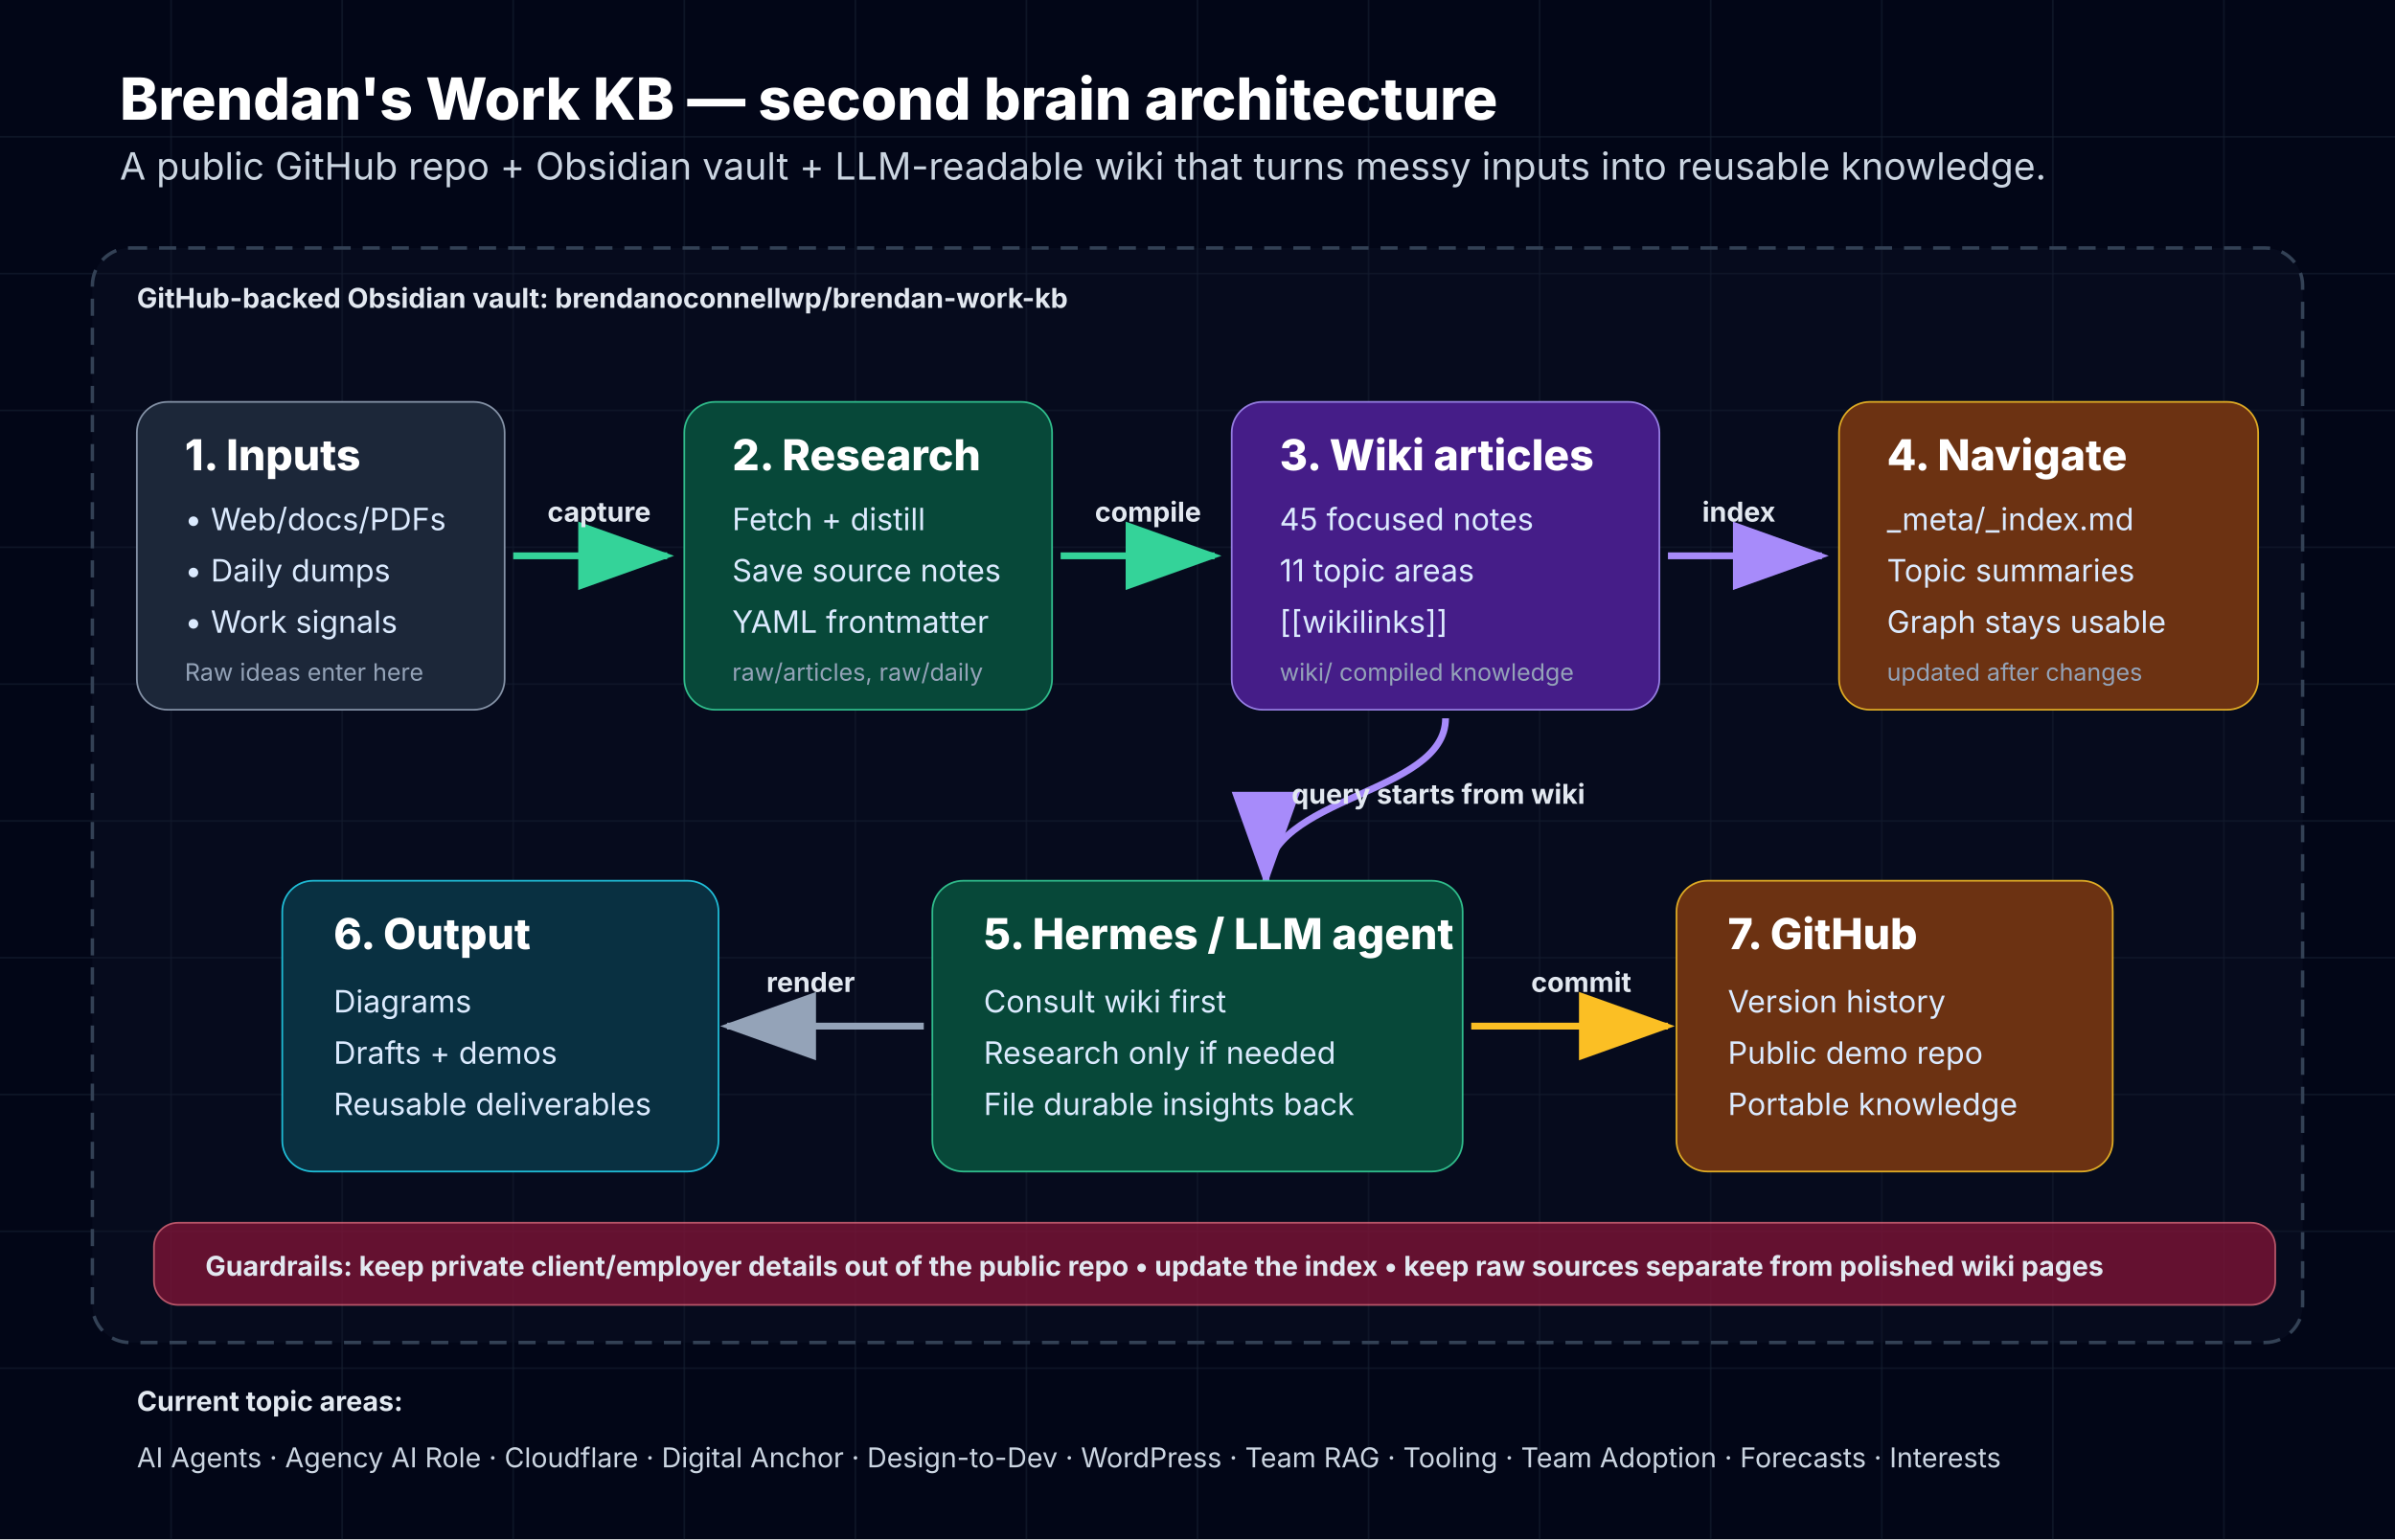
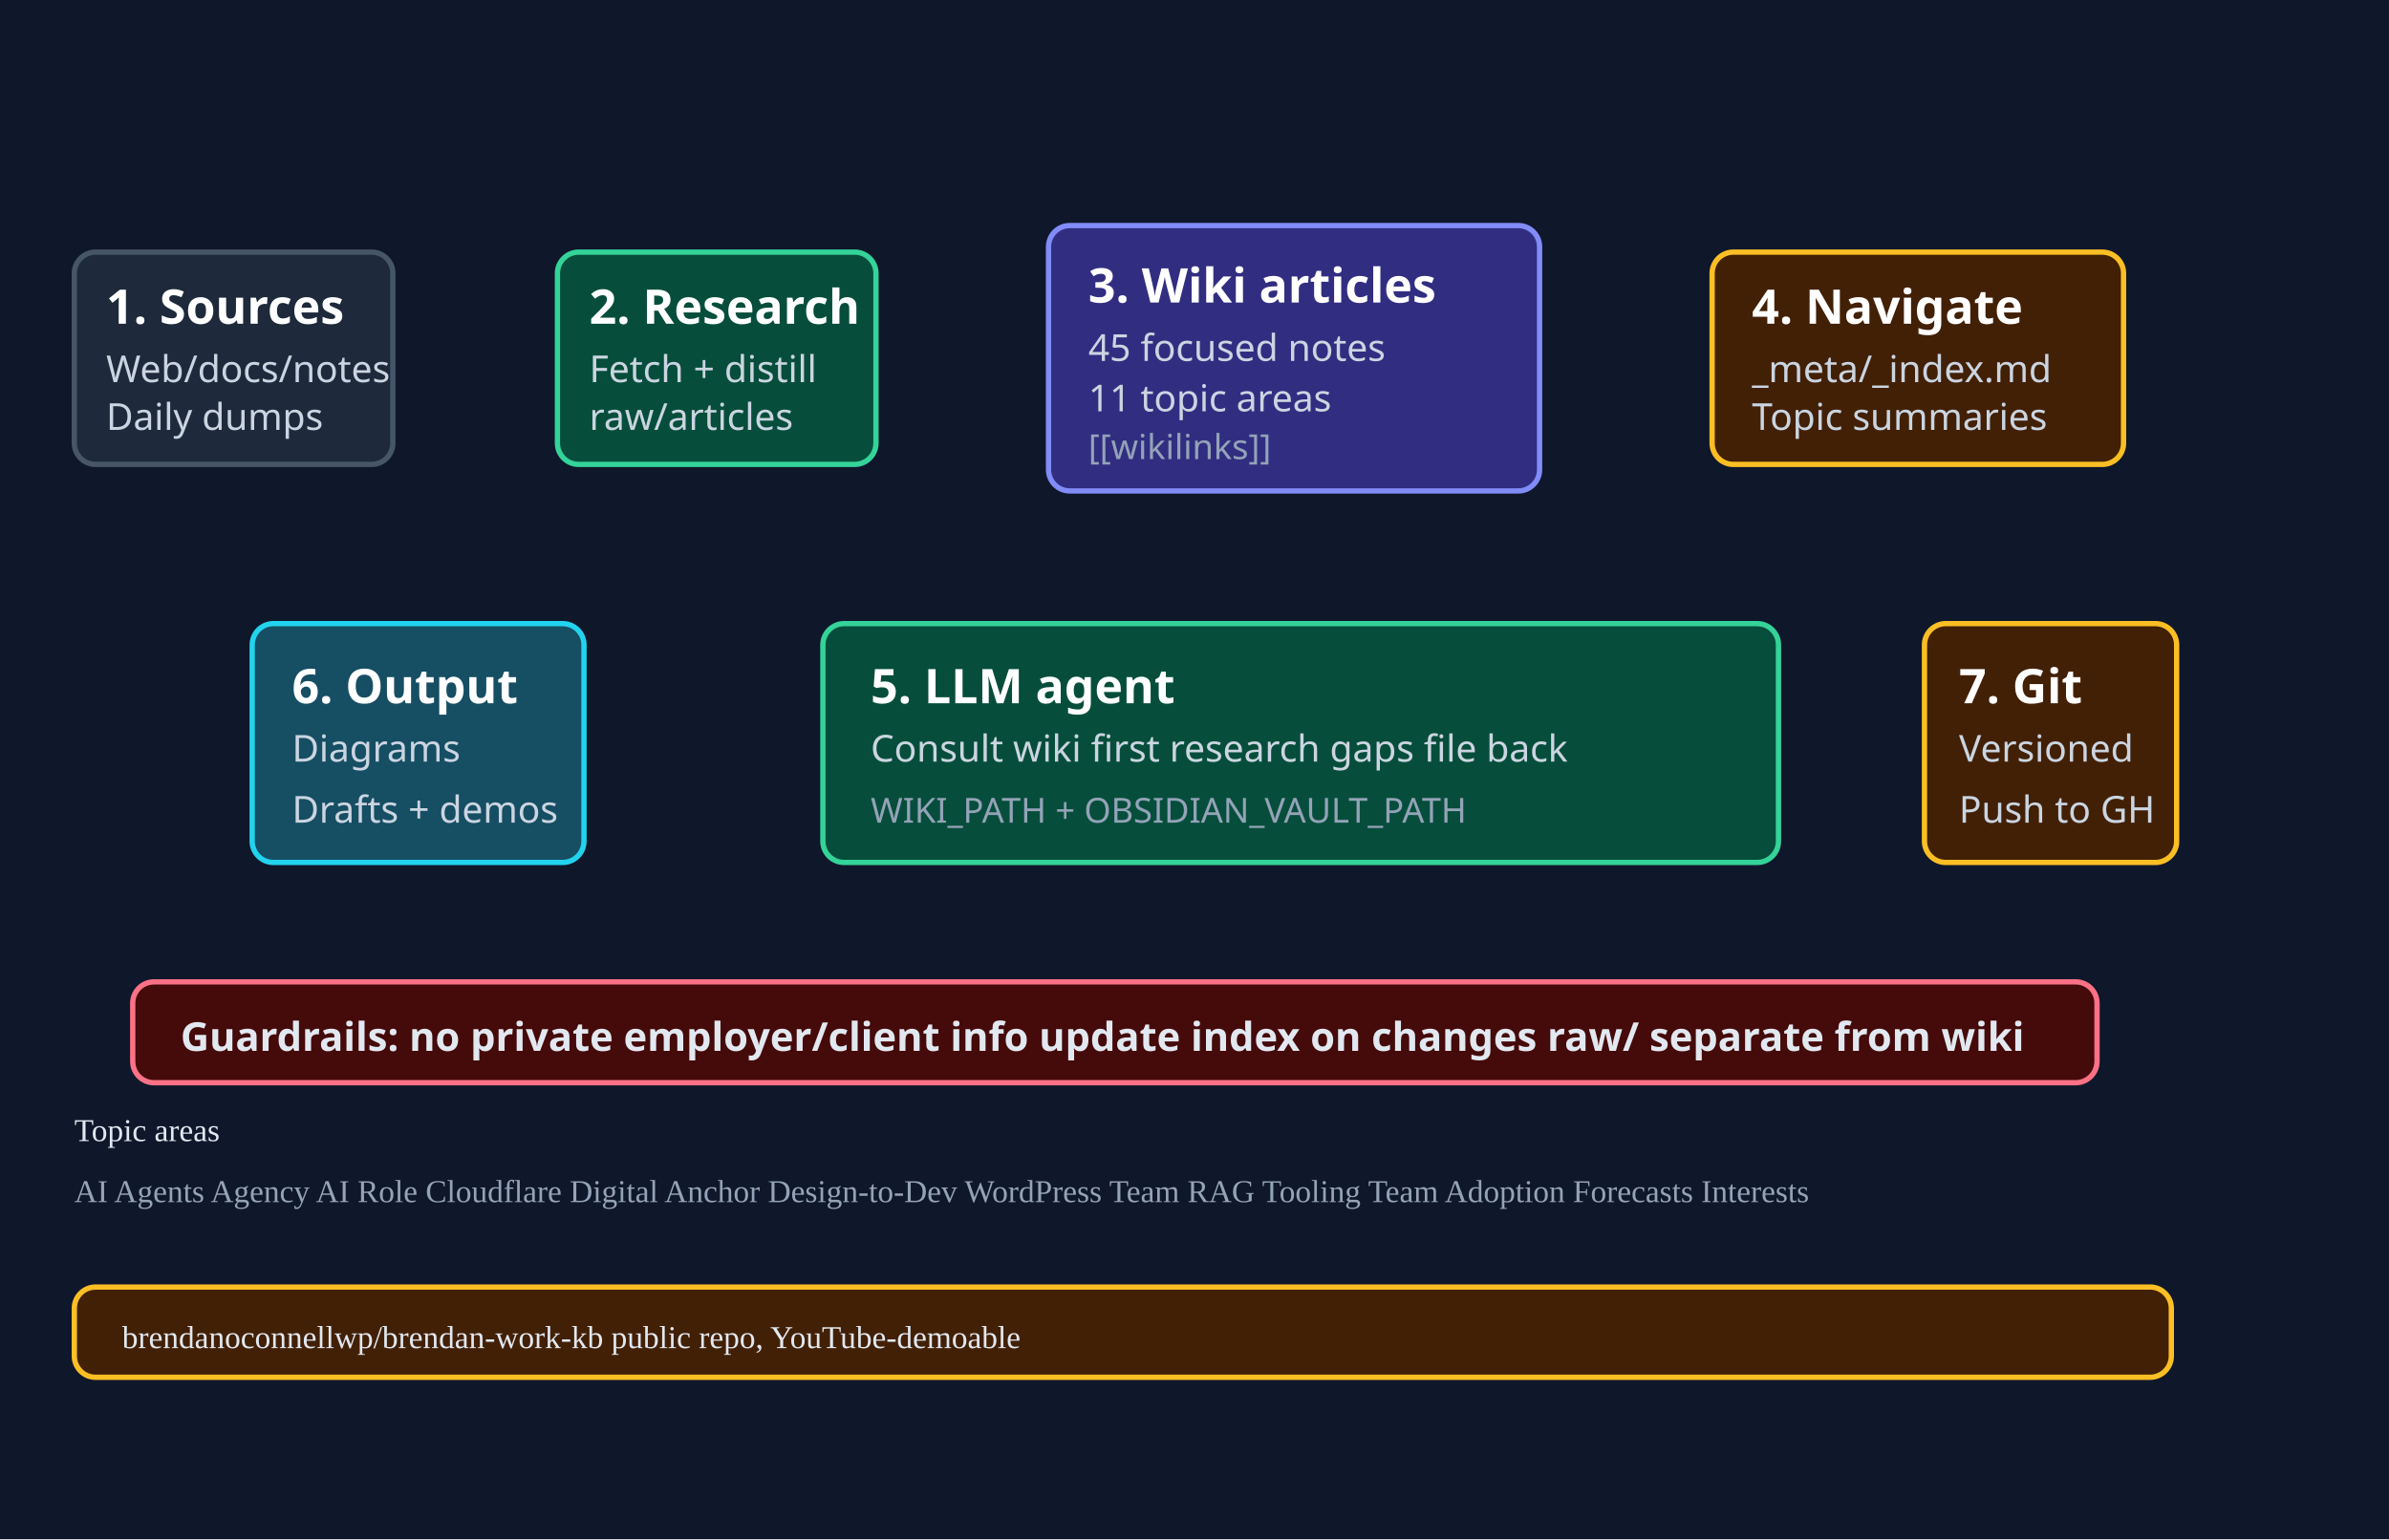
- <svg xmlns="http://www.w3.org/2000/svg" width="1400" height="900" viewBox="0 0 1400 900" role="img" aria-labelledby="title desc">
+ <svg xmlns="http://www.w3.org/2000/svg" width="900" height="580" viewBox="0 0 900 580" role="img" aria-labelledby="t d">
  <defs>
    <style>
-       .bg { fill: #020617; }
-       .grid { stroke: #1e293b; stroke-width: 1; opacity: 0.55; }
-       .boundary { fill: rgba(15, 23, 42, 0.34); stroke: #334155; stroke-width: 2; stroke-dasharray: 10 7; }
-       .box-base { fill: #0f172a; }
-       .source { fill: #1e293b; stroke: #94a3b8; }
-       .process { fill: #064e3b; stroke: #34d399; }
-       .store { fill: #4c1d95; stroke: #a78bfa; }
-       .nav { fill: #78350f; stroke: #fbbf24; }
-       .human { fill: #083344; stroke: #22d3ee; }
-       .guard { fill: #881337; stroke: #fb7185; }
-       .title { fill: #ffffff; font-family: Inter, Arial, sans-serif; font-weight: 800; font-size: 34px; }
-       .subtitle { fill: #cbd5e1; font-family: Inter, Arial, sans-serif; font-size: 22px; }
-       .h { fill: #ffffff; font-family: Inter, Arial, sans-serif; font-weight: 800; font-size: 25px; }
-       .t { fill: #dbeafe; font-family: Inter, Arial, sans-serif; font-size: 18px; }
-       .small { fill: #cbd5e1; font-family: Inter, Arial, sans-serif; font-size: 16px; }
-       .tiny { fill: #94a3b8; font-family: Inter, Arial, sans-serif; font-size: 14px; }
-       .label { fill: #e2e8f0; font-family: Inter, Arial, sans-serif; font-size: 16px; font-weight: 700; }
-       .arrow { fill: none; stroke: #94a3b8; stroke-width: 4; marker-end: url(#arrow); }
-       .arrow-green { fill: none; stroke: #34d399; stroke-width: 4; marker-end: url(#arrow-green); }
-       .arrow-purple { fill: none; stroke: #a78bfa; stroke-width: 4; marker-end: url(#arrow-purple); }
-       .arrow-yellow { fill: none; stroke: #fbbf24; stroke-width: 4; marker-end: url(#arrow-yellow); }
+       .bg { fill: #0f172a; }
+       .box { fill: #1e293b; stroke: #475569; stroke-width: 2; }
+       .g { fill: #064e3b; stroke: #34d399; stroke-width: 2; }
+       .p { fill: #312e81; stroke: #818cf8; stroke-width: 2; }
+       .y { fill: #422006; stroke: #fbbf24; stroke-width: 2; }
+       .c { fill: #164e63; stroke: #22d3ee; stroke-width: 2; }
+       .r { fill: #450a0a; stroke: #fb7185; stroke-width: 2; }
+       .h { fill: #fff; font: bold 18px system-ui,sans-serif; }
+       .t { fill: #cbd5e1; font: 14px system-ui,sans-serif; }
+       .s { fill: #94a3b8; font: 13px system-ui,sans-serif; }
+       .l { fill: #e2e8f0; font: bold 15px system-ui,sans-serif; }
    </style>
-     <marker id="arrow" markerWidth="14" markerHeight="10" refX="13" refY="5" orient="auto">
-       <polygon points="0 0, 14 5, 0 10" fill="#94a3b8" />
-     </marker>
-     <marker id="arrow-green" markerWidth="14" markerHeight="10" refX="13" refY="5" orient="auto">
-       <polygon points="0 0, 14 5, 0 10" fill="#34d399" />
-     </marker>
-     <marker id="arrow-purple" markerWidth="14" markerHeight="10" refX="13" refY="5" orient="auto">
-       <polygon points="0 0, 14 5, 0 10" fill="#a78bfa" />
-     </marker>
-     <marker id="arrow-yellow" markerWidth="14" markerHeight="10" refX="13" refY="5" orient="auto">
-       <polygon points="0 0, 14 5, 0 10" fill="#fbbf24" />
-     </marker>
  </defs>
-   <rect class="bg" width="1400" height="900" />
-   <g opacity="0.75">
-     <path class="grid" d="M0 80H1400 M0 160H1400 M0 240H1400 M0 320H1400 M0 400H1400 M0 480H1400 M0 560H1400 M0 640H1400 M0 720H1400 M0 800H1400" />
-     <path class="grid" d="M100 0V900 M200 0V900 M300 0V900 M400 0V900 M500 0V900 M600 0V900 M700 0V900 M800 0V900 M900 0V900 M1000 0V900 M1100 0V900 M1200 0V900 M1300 0V900" />
-   </g>
-   <text x="70" y="70" class="title">Brendan's Work KB — second brain architecture</text>
-   <text x="70" y="105" class="subtitle">A public GitHub repo + Obsidian vault + LLM-readable wiki that turns messy inputs into reusable knowledge.</text>
-   <rect x="54" y="145" width="1292" height="640" rx="22" class="boundary" />
-   <text x="80" y="180" class="label">GitHub-backed Obsidian vault: brendanoconnellwp/brendan-work-kb</text>
-   <g>
-     <rect x="80" y="235" width="215" height="180" rx="18" class="box-base" />
-     <rect x="80" y="235" width="215" height="180" rx="18" class="source" opacity="0.88" />
-     <text x="108" y="275" class="h">1. Inputs</text>
-     <text x="108" y="310" class="t">• Web/docs/PDFs</text>
-     <text x="108" y="340" class="t">• Daily dumps</text>
-     <text x="108" y="370" class="t">• Work signals</text>
-     <text x="108" y="398" class="tiny">Raw ideas enter here</text>
-   </g>
-   <path d="M 300 325 L 390 325" class="arrow-green" />
-   <text x="320" y="305" class="label">capture</text>
-   <g>
-     <rect x="400" y="235" width="215" height="180" rx="18" class="box-base" />
-     <rect x="400" y="235" width="215" height="180" rx="18" class="process" opacity="0.88" />
-     <text x="428" y="275" class="h">2. Research</text>
-     <text x="428" y="310" class="t">Fetch + distill</text>
-     <text x="428" y="340" class="t">Save source notes</text>
-     <text x="428" y="370" class="t">YAML frontmatter</text>
-     <text x="428" y="398" class="tiny">raw/articles, raw/daily</text>
-   </g>
-   <path d="M 620 325 L 710 325" class="arrow-green" />
-   <text x="640" y="305" class="label">compile</text>
-   <g>
-     <rect x="720" y="235" width="250" height="180" rx="18" class="box-base" />
-     <rect x="720" y="235" width="250" height="180" rx="18" class="store" opacity="0.88" />
-     <text x="748" y="275" class="h">3. Wiki articles</text>
-     <text x="748" y="310" class="t">45 focused notes</text>
-     <text x="748" y="340" class="t">11 topic areas</text>
-     <text x="748" y="370" class="t">[[wikilinks]]</text>
-     <text x="748" y="398" class="tiny">wiki/ compiled knowledge</text>
-   </g>
-   <path d="M 975 325 L 1065 325" class="arrow-purple" />
-   <text x="995" y="305" class="label">index</text>
-   <g>
-     <rect x="1075" y="235" width="245" height="180" rx="18" class="box-base" />
-     <rect x="1075" y="235" width="245" height="180" rx="18" class="nav" opacity="0.88" />
-     <text x="1103" y="275" class="h">4. Navigate</text>
-     <text x="1103" y="310" class="t">_meta/_index.md</text>
-     <text x="1103" y="340" class="t">Topic summaries</text>
-     <text x="1103" y="370" class="t">Graph stays usable</text>
-     <text x="1103" y="398" class="tiny">updated after changes</text>
-   </g>
-   <path d="M 845 420 C 845 465 740 465 740 515" class="arrow-purple" />
-   <text x="755" y="470" class="label">query starts from wiki</text>
-   <g>
-     <rect x="545" y="515" width="310" height="170" rx="18" class="box-base" />
-     <rect x="545" y="515" width="310" height="170" rx="18" class="process" opacity="0.88" />
-     <text x="575" y="555" class="h">5. Hermes / LLM agent</text>
-     <text x="575" y="592" class="t">Consult wiki first</text>
-     <text x="575" y="622" class="t">Research only if needed</text>
-     <text x="575" y="652" class="t">File durable insights back</text>
-   </g>
-   <path d="M 540 600 L 425 600" class="arrow" />
-   <text x="448" y="580" class="label">render</text>
-   <g>
-     <rect x="165" y="515" width="255" height="170" rx="18" class="box-base" />
-     <rect x="165" y="515" width="255" height="170" rx="18" class="human" opacity="0.88" />
-     <text x="195" y="555" class="h">6. Output</text>
-     <text x="195" y="592" class="t">Diagrams</text>
-     <text x="195" y="622" class="t">Drafts + demos</text>
-     <text x="195" y="652" class="t">Reusable deliverables</text>
-   </g>
-   <path d="M 860 600 L 975 600" class="arrow-yellow" />
-   <text x="895" y="580" class="label">commit</text>
-   <g>
-     <rect x="980" y="515" width="255" height="170" rx="18" class="box-base" />
-     <rect x="980" y="515" width="255" height="170" rx="18" class="nav" opacity="0.88" />
-     <text x="1010" y="555" class="h">7. GitHub</text>
-     <text x="1010" y="592" class="t">Version history</text>
-     <text x="1010" y="622" class="t">Public demo repo</text>
-     <text x="1010" y="652" class="t">Portable knowledge</text>
-   </g>
-   <g>
-     <rect x="90" y="715" width="1240" height="48" rx="14" class="guard" opacity="0.72" />
-     <text x="120" y="746" class="label">Guardrails: keep private client/employer details out of the public repo • update the index • keep raw sources separate from polished wiki pages</text>
-   </g>
-   <text x="80" y="825" class="label">Current topic areas:</text>
-   <text x="80" y="858" class="small">AI Agents · Agency AI Role · Cloudflare · Digital Anchor · Design-to-Dev · WordPress · Team RAG · Tooling · Team Adoption · Forecasts · Interests</text>
+   <rect class="bg" width="900" height="580" />
+   <rect x="28" y="95" width="120" height="80" rx="8" class="box" />
+   <text x="40" y="122" class="h">1. Sources</text>
+   <text x="40" y="144" class="t">Web/docs/notes</text>
+   <text x="40" y="162" class="t">Daily dumps</text>
+   <rect x="210" y="95" width="120" height="80" rx="8" class="g" />
+   <text x="222" y="122" class="h">2. Research</text>
+   <text x="222" y="144" class="t">Fetch + distill</text>
+   <text x="222" y="162" class="t">raw/articles</text>
+   <rect x="395" y="85" width="185" height="100" rx="8" class="p" />
+   <text x="410" y="114" class="h">3. Wiki articles</text>
+   <text x="410" y="136" class="t">45 focused notes</text>
+   <text x="410" y="155" class="t">11 topic areas</text>
+   <text x="410" y="173" class="s">[[wikilinks]]</text>
+   <rect x="645" y="95" width="155" height="80" rx="8" class="y" />
+   <text x="660" y="122" class="h">4. Navigate</text>
+   <text x="660" y="144" class="t">_meta/_index.md</text>
+   <text x="660" y="162" class="t">Topic summaries</text>
+   <rect x="310" y="235" width="360" height="90" rx="8" class="g" />
+   <text x="328" y="265" class="h">5. LLM agent</text>
+   <text x="328" y="287" class="t">Consult wiki first  research gaps  file back</text>
+   <text x="328" y="310" class="s">WIKI_PATH + OBSIDIAN_VAULT_PATH</text>
+   <rect x="95" y="235" width="125" height="90" rx="8" class="c" />
+   <text x="110" y="265" class="h">6. Output</text>
+   <text x="110" y="287" class="t">Diagrams</text>
+   <text x="110" y="310" class="t">Drafts + demos</text>
+   <rect x="725" y="235" width="95" height="90" rx="8" class="y" />
+   <text x="738" y="265" class="h">7. Git</text>
+   <text x="738" y="287" class="t">Versioned</text>
+   <text x="738" y="310" class="t">Push to GH</text>
+   <rect x="50" y="370" width="740" height="38" rx="8" class="r" />
+   <text x="68" y="396" class="l">Guardrails: no private employer/client info  update index on changes  raw/ separate from wiki</text>
+   <text x="28" y="430" fill="#e2e8f0" font="bold 14px system-ui,sans-serif">Topic areas</text>
+   <text x="28" y="453" fill="#94a3b8" font="12px system-ui,sans-serif">AI Agents  Agency AI Role  Cloudflare  Digital Anchor  Design-to-Dev  WordPress  Team RAG  Tooling  Team Adoption  Forecasts  Interests</text>
+   <rect x="28" y="485" width="790" height="34" rx="8" class="y" />
+   <text x="46" y="508" fill="#e2e8f0" font="13px system-ui,sans-serif">brendanoconnellwp/brendan-work-kb  public repo, YouTube-demoable</text>
</svg>
